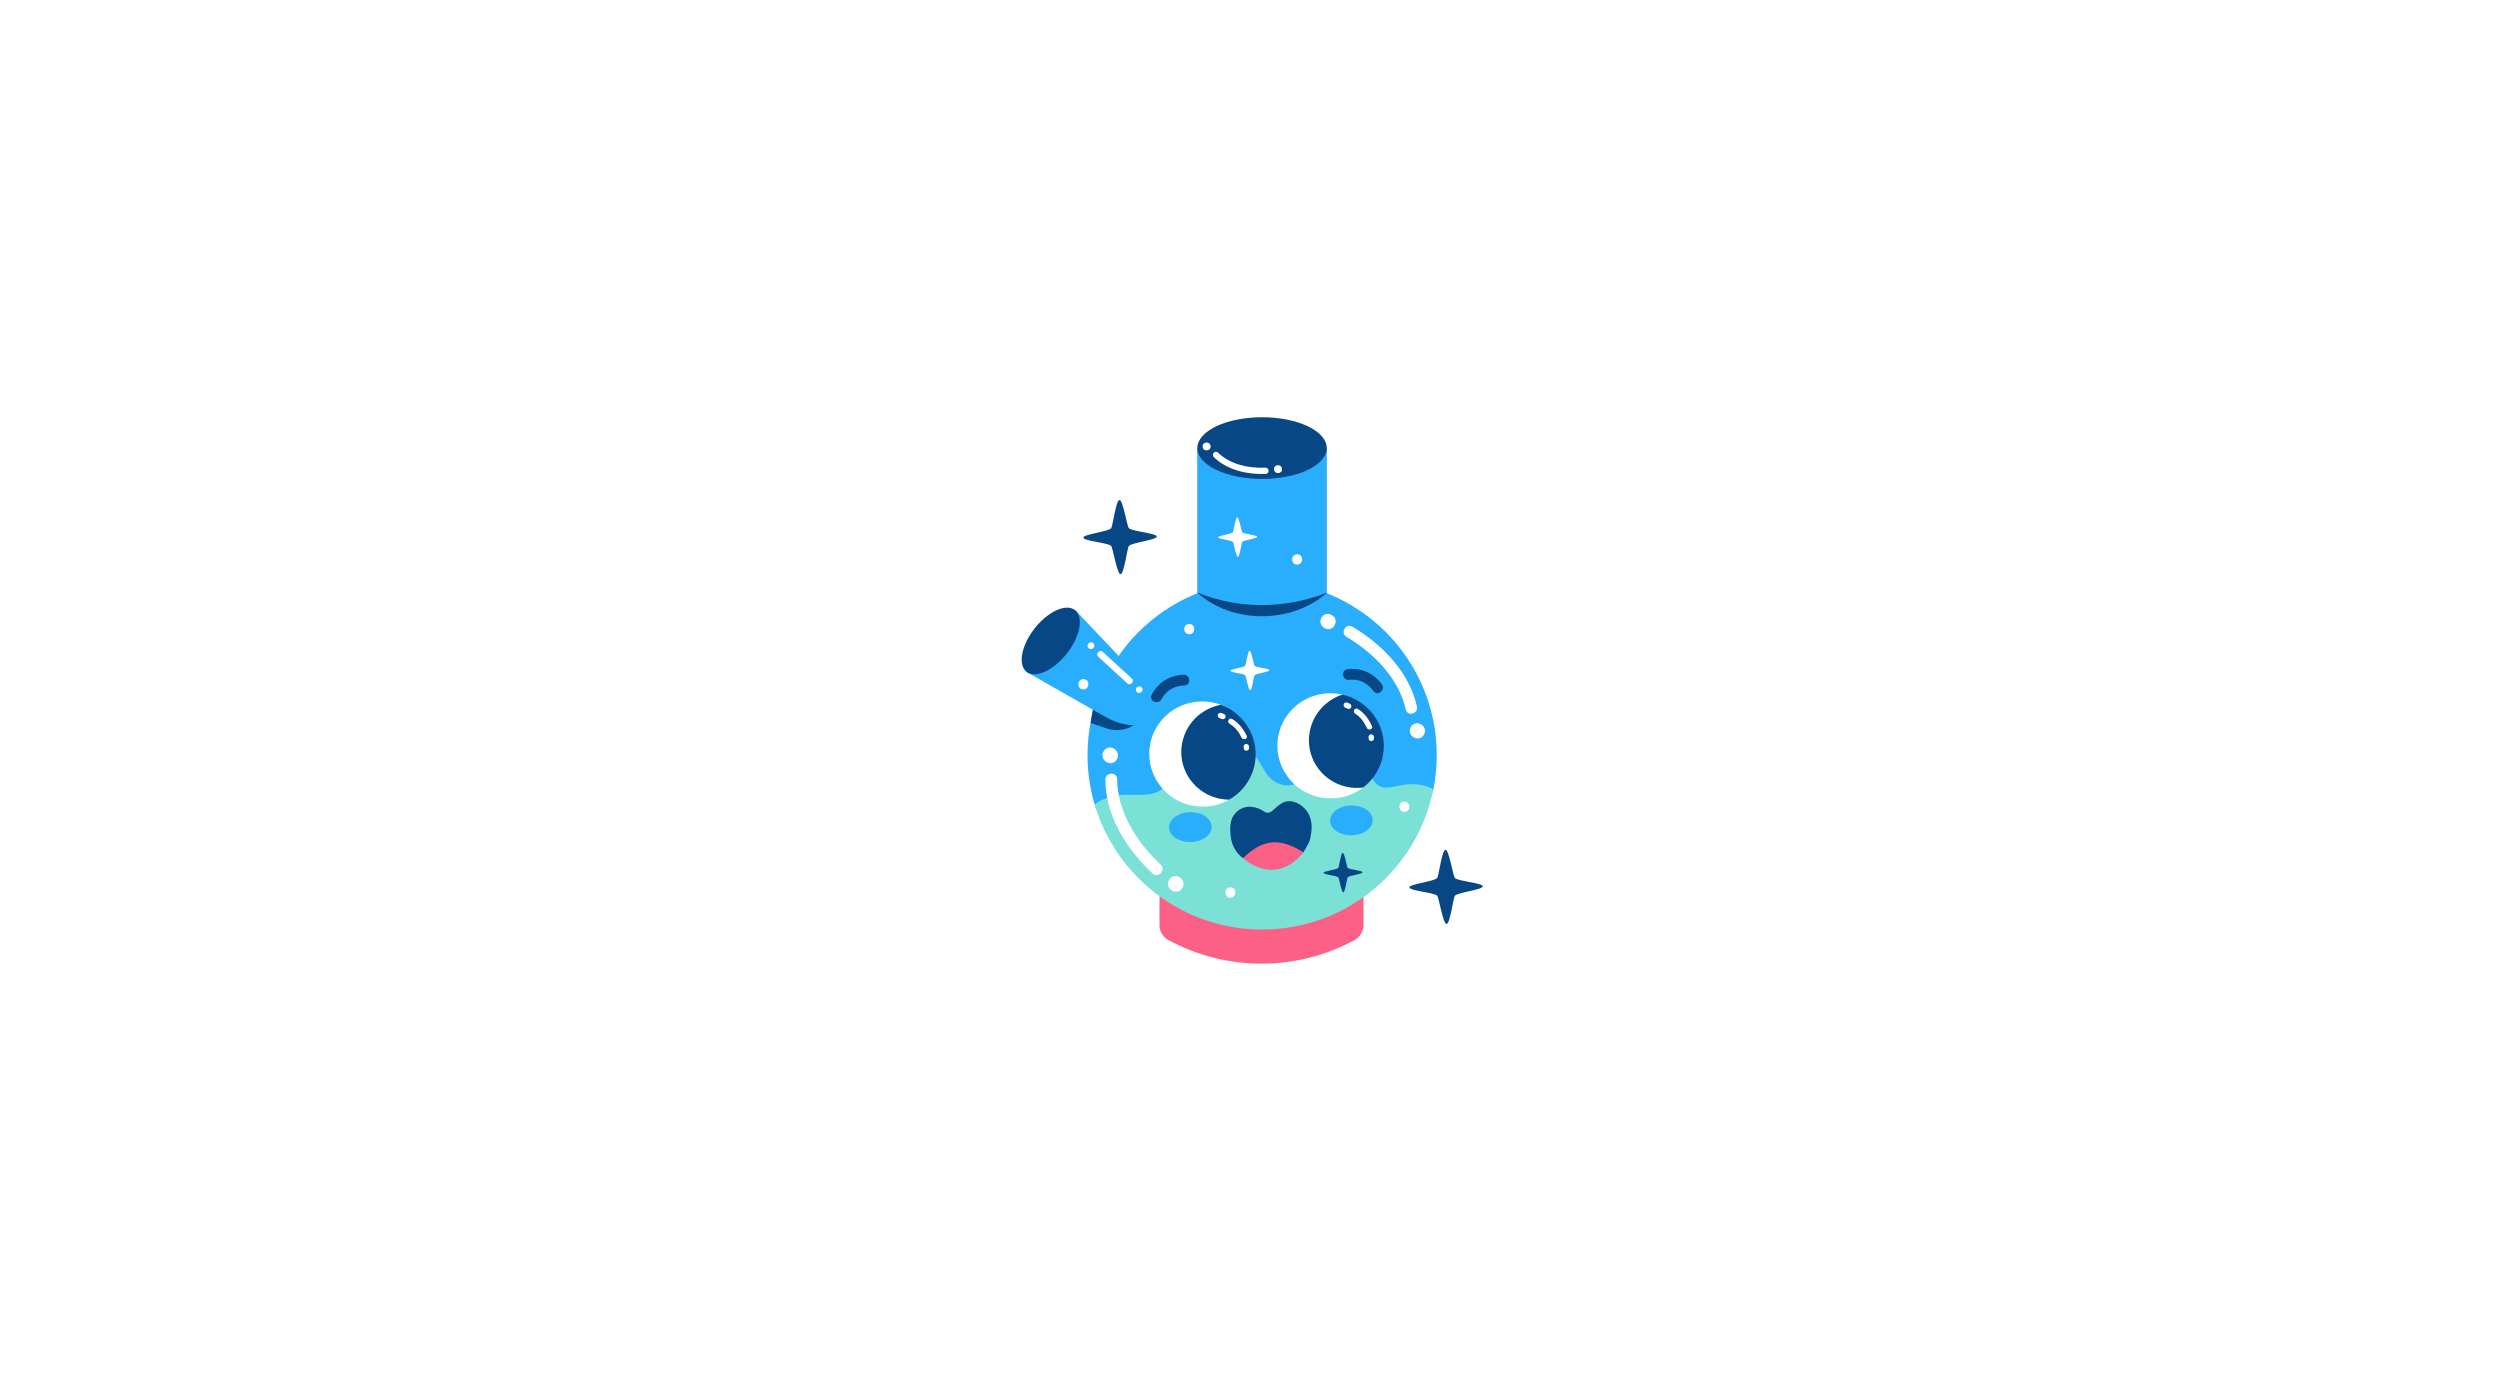
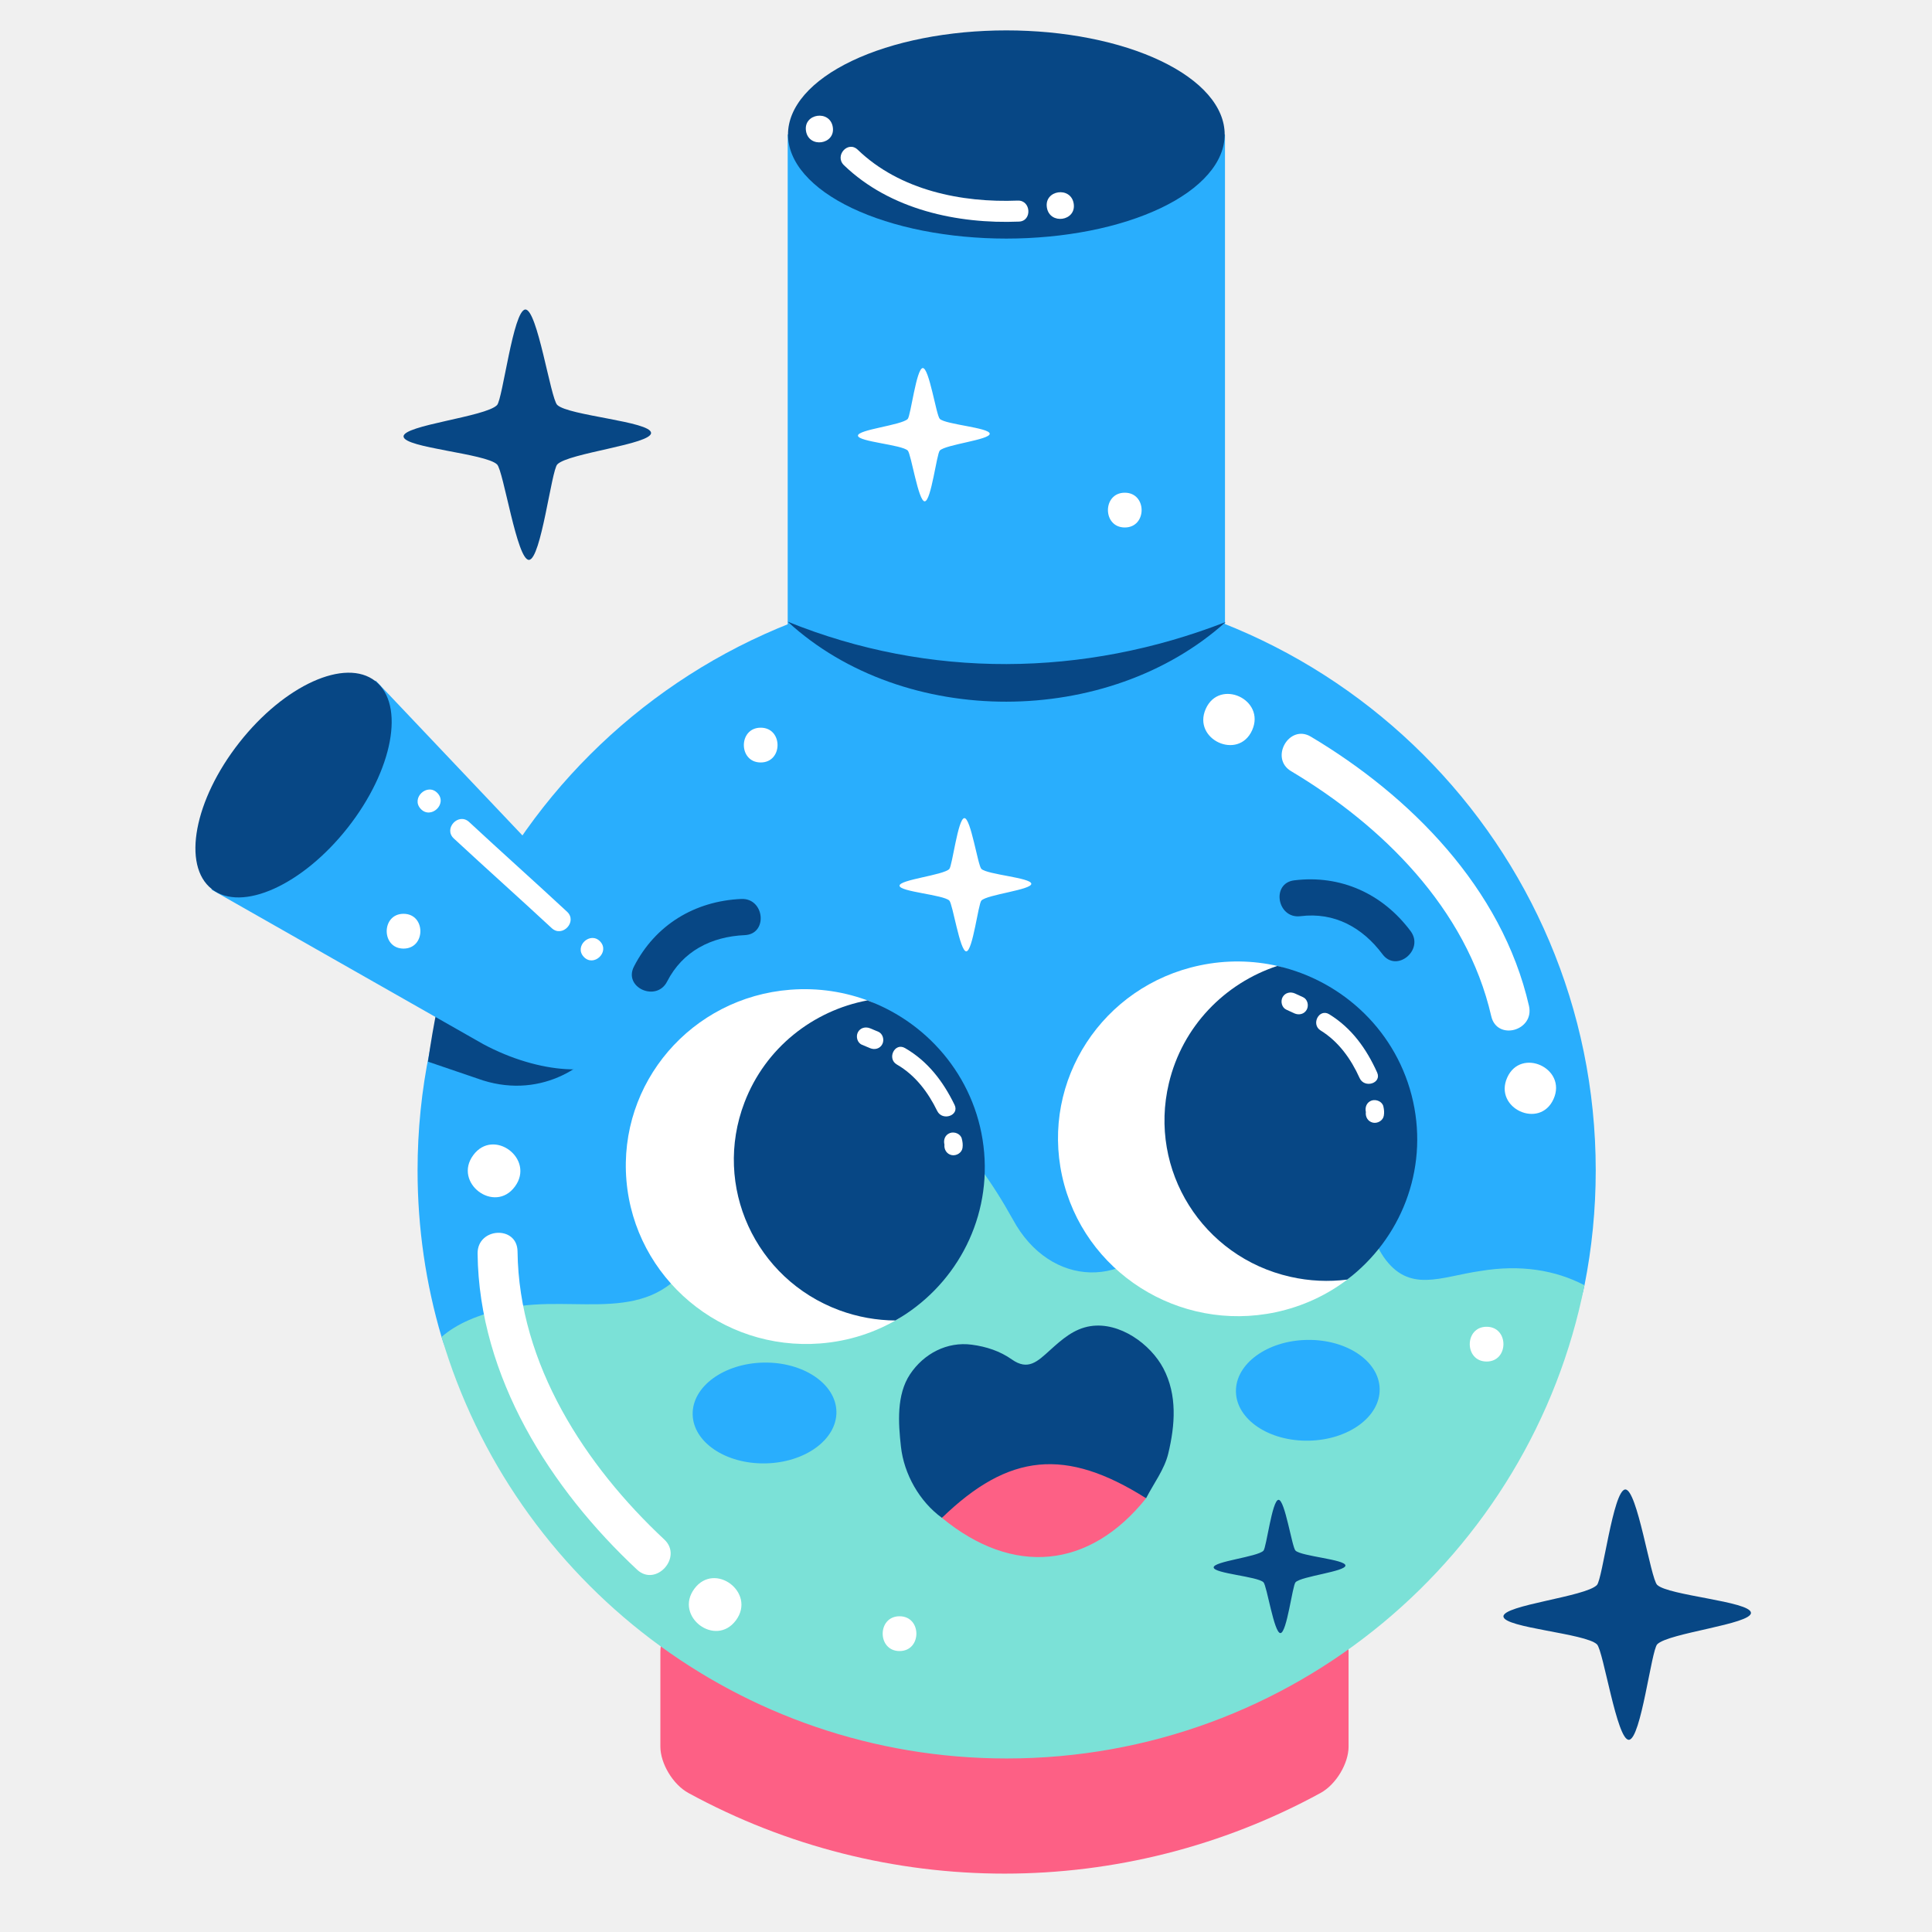
- <svg xmlns="http://www.w3.org/2000/svg" width="1440" zoomAndPan="magnify" viewBox="0 0 1080 600" height="800" preserveAspectRatio="xMidYMid meet" version="1.0">
+ <svg xmlns="http://www.w3.org/2000/svg" width="400" zoomAndPan="magnify" viewBox="0 0 300 300" height="400" preserveAspectRatio="xMidYMid meet" version="1.0">
  <defs>
-     <clipPath id="86e048d244">
-       <path d="M 608 367 L 640.648 367 L 640.648 400 L 608 400 Z M 608 367 " clip-rule="nonzero" />
+     <clipPath id="8481296b50">
+       <path d="M 122 4.422 L 191 4.422 L 191 38 L 122 38 Z M 122 4.422 " clip-rule="nonzero" />
    </clipPath>
  </defs>
-   <rect x="-108" width="1296" fill="#ffffff" y="-60" height="720" fill-opacity="1" />
-   <rect x="-108" width="1296" fill="#ffffff" y="-60" height="720" fill-opacity="1" />
-   <path fill="#074785" d="M 487.699 228.207 C 486.852 227.391 485.148 215.902 483.605 215.992 C 482.059 216.086 480.711 227.48 479.988 228.23 C 478.539 229.738 467.93 230.801 468.016 232.262 C 468.102 233.719 478.52 234.406 479.992 235.828 C 480.812 236.625 482.543 248.141 484.086 248.051 C 485.633 247.961 486.953 236.602 487.703 235.824 C 489.105 234.371 499.797 233.246 499.711 231.781 C 499.621 230.316 489.113 229.582 487.699 228.207 Z M 487.699 228.207 " fill-opacity="1" fill-rule="nonzero" />
-   <g clip-path="url(#86e048d244)">
-     <path fill="#074785" d="M 628.539 379.32 C 627.691 378.496 625.988 367.012 624.445 367.102 C 622.898 367.195 621.551 378.59 620.824 379.34 C 619.379 380.844 608.77 381.91 608.855 383.371 C 608.941 384.828 619.359 385.516 620.832 386.938 C 621.652 387.73 623.379 399.25 624.926 399.16 C 626.473 399.07 627.793 387.711 628.543 386.93 C 629.945 385.48 640.633 384.355 640.547 382.891 C 640.461 381.426 629.953 380.691 628.539 379.32 Z M 628.539 379.32 " fill-opacity="1" fill-rule="nonzero" />
+   <path fill="#074785" d="M 86.527 62.875 C 85.5 61.887 83.438 47.953 81.566 48.062 C 79.688 48.18 78.055 61.992 77.18 62.902 C 75.422 64.73 62.555 66.02 62.664 67.789 C 62.766 69.555 75.398 70.391 77.184 72.117 C 78.18 73.078 80.273 87.047 82.148 86.938 C 84.023 86.824 85.625 73.051 86.539 72.109 C 88.238 70.348 101.199 68.984 101.098 67.211 C 100.988 65.434 88.246 64.543 86.527 62.875 Z M 86.527 62.875 " fill-opacity="1" fill-rule="nonzero" />
+   <path fill="#074785" d="M 257.324 246.098 C 256.297 245.102 254.23 231.176 252.363 231.285 C 250.484 231.398 248.848 245.211 247.969 246.121 C 246.215 247.949 233.348 249.238 233.453 251.012 C 233.559 252.777 246.195 253.613 247.977 255.336 C 248.973 256.297 251.066 270.266 252.941 270.156 C 254.816 270.047 256.418 256.27 257.332 255.328 C 259.031 253.566 271.992 252.203 271.887 250.43 C 271.781 248.652 259.039 247.762 257.324 246.098 Z M 257.324 246.098 " fill-opacity="1" fill-rule="nonzero" />
+   <path fill="#fd6085" d="M 209.406 271.223 C 209.406 273.801 207.484 277.086 205.051 278.414 C 174.484 295.109 137.465 295.109 106.898 278.414 C 104.465 277.086 102.543 273.801 102.543 271.223 C 102.543 266.293 102.543 261.363 102.543 256.434 C 102.547 253.855 104.469 252.957 106.898 254.281 C 137.465 270.984 174.484 270.984 205.051 254.281 C 207.484 252.957 209.406 253.855 209.406 256.434 C 209.406 261.359 209.406 266.293 209.406 271.223 Z M 209.406 271.223 " fill-opacity="1" fill-rule="evenodd" />
+   <path fill="#29aefd" d="M 247.785 181.738 C 247.785 187.852 247.184 193.82 246.035 199.598 C 237.719 241.48 79.742 245.445 68.566 207.613 C 66.141 199.41 64.84 190.727 64.84 181.738 C 64.84 131.305 105.797 90.422 156.312 90.422 C 206.832 90.422 247.785 131.305 247.785 181.738 Z M 247.785 181.738 " fill-opacity="1" fill-rule="evenodd" />
+   <path fill="#7be1d7" d="M 156.312 273.055 C 200.719 273.055 237.727 241.465 246.035 199.57 C 241.531 197.219 236.102 196.32 229.875 197.359 C 223.68 198.242 218.812 200.895 214.828 195.148 C 211.285 189.848 213.059 184.547 206.422 180.57 C 202.438 177.477 198.016 177.035 193.145 178.359 C 185.625 180.129 184.738 184.105 181.641 189.848 C 175.445 200.449 163.055 200.008 157.305 189.406 C 150.664 177.477 142.258 167.758 127.211 169.527 C 121.457 170.406 114.379 173.059 111.723 178.801 C 109.066 184.105 111.281 189.848 107.742 195.148 C 101.102 206.195 89.598 200.895 78.977 203.098 C 74.203 204.082 70.852 205.598 68.57 207.594 C 79.738 245.434 114.793 273.055 156.312 273.055 Z M 156.312 273.055 " fill-opacity="1" fill-rule="evenodd" />
+   <path fill="#29aefd" d="M 190.215 20.883 L 190.215 105.371 C 190.215 122.516 176.688 136.543 160.152 136.543 L 152.371 136.543 C 135.84 136.543 122.312 122.516 122.312 105.371 L 122.312 20.883 Z M 190.215 20.883 " fill-opacity="1" fill-rule="evenodd" />
+   <g clip-path="url(#8481296b50)">
+     <path fill="#074785" d="M 190.168 20.883 C 190.168 21.41 190.113 21.938 190.004 22.465 C 189.895 22.992 189.734 23.516 189.516 24.035 C 189.301 24.555 189.031 25.066 188.707 25.574 C 188.387 26.082 188.012 26.578 187.586 27.066 C 187.16 27.555 186.688 28.035 186.164 28.5 C 185.641 28.969 185.07 29.422 184.453 29.863 C 183.836 30.301 183.176 30.727 182.473 31.137 C 181.766 31.543 181.023 31.938 180.238 32.312 C 179.453 32.684 178.629 33.039 177.773 33.375 C 176.914 33.711 176.023 34.027 175.102 34.32 C 174.176 34.613 173.227 34.887 172.246 35.137 C 171.266 35.387 170.266 35.613 169.238 35.816 C 168.211 36.016 167.168 36.195 166.105 36.348 C 165.043 36.504 163.969 36.633 162.879 36.734 C 161.789 36.836 160.691 36.914 159.586 36.969 C 158.48 37.02 157.375 37.047 156.266 37.047 C 155.152 37.047 154.047 37.02 152.941 36.969 C 151.836 36.914 150.738 36.836 149.648 36.734 C 148.559 36.633 147.484 36.504 146.422 36.348 C 145.359 36.195 144.316 36.016 143.289 35.816 C 142.262 35.613 141.262 35.387 140.281 35.137 C 139.301 34.887 138.352 34.613 137.43 34.32 C 136.504 34.027 135.613 33.711 134.754 33.375 C 133.898 33.039 133.074 32.684 132.289 32.312 C 131.504 31.938 130.762 31.543 130.055 31.137 C 129.352 30.727 128.691 30.301 128.074 29.863 C 127.457 29.422 126.887 28.969 126.363 28.5 C 125.84 28.035 125.367 27.555 124.941 27.066 C 124.516 26.578 124.141 26.082 123.82 25.574 C 123.496 25.066 123.227 24.555 123.012 24.035 C 122.793 23.516 122.633 22.992 122.523 22.465 C 122.414 21.938 122.359 21.41 122.359 20.883 C 122.359 20.352 122.414 19.824 122.523 19.297 C 122.633 18.77 122.793 18.246 123.012 17.727 C 123.227 17.211 123.496 16.695 123.82 16.191 C 124.141 15.684 124.516 15.184 124.941 14.695 C 125.367 14.207 125.84 13.73 126.363 13.262 C 126.887 12.797 127.457 12.34 128.074 11.902 C 128.691 11.461 129.352 11.035 130.055 10.629 C 130.762 10.219 131.504 9.828 132.289 9.453 C 133.074 9.078 133.898 8.723 134.754 8.387 C 135.613 8.051 136.504 7.734 137.43 7.441 C 138.352 7.148 139.301 6.875 140.281 6.625 C 141.262 6.379 142.262 6.152 143.289 5.949 C 144.316 5.746 145.359 5.566 146.422 5.414 C 147.484 5.262 148.559 5.133 149.648 5.027 C 150.738 4.926 151.836 4.848 152.941 4.797 C 154.047 4.742 155.152 4.719 156.266 4.719 C 157.375 4.719 158.48 4.742 159.586 4.797 C 160.691 4.848 161.789 4.926 162.879 5.027 C 163.969 5.133 165.043 5.262 166.105 5.414 C 167.168 5.566 168.211 5.746 169.238 5.949 C 170.266 6.152 171.266 6.379 172.246 6.625 C 173.227 6.875 174.176 7.148 175.102 7.441 C 176.023 7.734 176.914 8.051 177.773 8.387 C 178.629 8.723 179.453 9.078 180.238 9.453 C 181.023 9.828 181.766 10.219 182.473 10.629 C 183.176 11.035 183.836 11.461 184.453 11.902 C 185.07 12.34 185.641 12.797 186.164 13.262 C 186.688 13.73 187.16 14.207 187.586 14.695 C 188.012 15.184 188.387 15.684 188.707 16.191 C 189.031 16.695 189.301 17.211 189.516 17.727 C 189.734 18.246 189.895 18.77 190.004 19.297 C 190.113 19.824 190.168 20.352 190.168 20.883 Z M 190.168 20.883 " fill-opacity="1" fill-rule="nonzero" />
  </g>
-   <path fill="#fd6085" d="M 589.023 400.039 C 589.023 402.168 587.438 404.879 585.434 405.973 C 560.23 419.742 529.699 419.742 504.496 405.973 C 502.488 404.879 500.906 402.168 500.906 400.039 C 500.906 395.977 500.906 391.91 500.906 387.844 C 500.906 385.719 502.488 384.977 504.496 386.07 C 529.699 399.844 560.23 399.844 585.434 386.07 C 587.438 384.977 589.023 385.719 589.023 387.844 C 589.023 391.906 589.023 395.977 589.023 400.039 Z M 589.023 400.039 " fill-opacity="1" fill-rule="evenodd" />
-   <path fill="#29aefd" d="M 620.672 326.238 C 620.672 331.281 620.176 336.207 619.23 340.969 C 612.371 375.512 482.102 378.781 472.887 347.582 C 470.887 340.816 469.812 333.652 469.812 326.238 C 469.812 284.645 503.586 250.926 545.242 250.926 C 586.902 250.926 620.672 284.645 620.672 326.238 Z M 620.672 326.238 " fill-opacity="1" fill-rule="evenodd" />
-   <path fill="#7be1d7" d="M 545.242 401.555 C 581.859 401.555 612.379 375.496 619.23 340.945 C 615.516 339.008 611.039 338.266 605.902 339.121 C 600.793 339.848 596.781 342.039 593.496 337.297 C 590.574 332.926 592.039 328.555 586.562 325.273 C 583.277 322.723 579.629 322.359 575.613 323.453 C 569.414 324.91 568.684 328.191 566.129 332.926 C 561.02 341.672 550.801 341.309 546.059 332.562 C 540.586 322.723 533.652 314.711 521.246 316.168 C 516.5 316.895 510.664 319.082 508.473 323.816 C 506.285 328.191 508.109 332.926 505.191 337.297 C 499.715 346.41 490.23 342.039 481.473 343.855 C 477.535 344.668 474.77 345.918 472.887 347.562 C 482.098 378.77 511.004 401.555 545.242 401.555 Z M 545.242 401.555 " fill-opacity="1" fill-rule="evenodd" />
-   <path fill="#29aefd" d="M 573.199 193.574 L 573.199 263.254 C 573.199 277.395 562.043 288.965 548.41 288.965 L 541.992 288.965 C 528.359 288.965 517.203 277.395 517.203 263.254 L 517.203 193.574 Z M 573.199 193.574 " fill-opacity="1" fill-rule="evenodd" />
-   <path fill="#074785" d="M 573.16 193.574 C 573.16 194.008 573.113 194.445 573.027 194.879 C 572.938 195.312 572.801 195.746 572.621 196.172 C 572.445 196.602 572.223 197.023 571.957 197.441 C 571.691 197.859 571.383 198.27 571.031 198.676 C 570.68 199.078 570.289 199.473 569.859 199.855 C 569.426 200.242 568.957 200.617 568.449 200.98 C 567.941 201.344 567.395 201.691 566.812 202.031 C 566.234 202.367 565.617 202.691 564.973 203 C 564.324 203.309 563.645 203.602 562.938 203.879 C 562.23 204.156 561.496 204.414 560.734 204.656 C 559.973 204.898 559.188 205.125 558.383 205.328 C 557.574 205.535 556.746 205.723 555.902 205.891 C 555.055 206.055 554.195 206.203 553.316 206.328 C 552.441 206.457 551.555 206.562 550.656 206.648 C 549.758 206.734 548.855 206.797 547.941 206.84 C 547.031 206.883 546.117 206.902 545.203 206.902 C 544.285 206.902 543.375 206.883 542.461 206.84 C 541.551 206.797 540.645 206.734 539.75 206.648 C 538.852 206.562 537.965 206.457 537.086 206.328 C 536.211 206.203 535.348 206.055 534.504 205.891 C 533.656 205.723 532.832 205.535 532.023 205.328 C 531.215 205.125 530.43 204.898 529.672 204.656 C 528.91 204.414 528.176 204.156 527.465 203.879 C 526.758 203.602 526.082 203.309 525.434 203 C 524.785 202.691 524.172 202.367 523.59 202.031 C 523.012 201.691 522.465 201.344 521.957 200.98 C 521.449 200.617 520.977 200.242 520.547 199.855 C 520.113 199.473 519.723 199.078 519.371 198.676 C 519.023 198.27 518.715 197.859 518.449 197.441 C 518.184 197.023 517.961 196.602 517.781 196.172 C 517.602 195.746 517.469 195.312 517.379 194.879 C 517.289 194.445 517.246 194.008 517.246 193.574 C 517.246 193.137 517.289 192.699 517.379 192.266 C 517.469 191.832 517.602 191.402 517.781 190.973 C 517.961 190.543 518.184 190.121 518.449 189.703 C 518.715 189.285 519.023 188.875 519.371 188.473 C 519.723 188.066 520.113 187.676 520.547 187.289 C 520.977 186.902 521.449 186.531 521.957 186.168 C 522.465 185.805 523.012 185.453 523.59 185.117 C 524.172 184.777 524.785 184.457 525.434 184.148 C 526.082 183.84 526.758 183.547 527.465 183.27 C 528.176 182.992 528.91 182.73 529.672 182.488 C 530.43 182.246 531.215 182.023 532.023 181.816 C 532.832 181.609 533.656 181.426 534.504 181.258 C 535.348 181.09 536.211 180.941 537.086 180.816 C 537.965 180.688 538.852 180.582 539.75 180.5 C 540.645 180.414 541.551 180.348 542.461 180.305 C 543.375 180.262 544.285 180.242 545.203 180.242 C 546.117 180.242 547.031 180.262 547.941 180.305 C 548.855 180.348 549.758 180.414 550.656 180.5 C 551.555 180.582 552.441 180.688 553.316 180.816 C 554.195 180.941 555.055 181.09 555.902 181.258 C 556.746 181.426 557.574 181.609 558.383 181.816 C 559.188 182.023 559.973 182.246 560.734 182.488 C 561.496 182.73 562.23 182.992 562.938 183.27 C 563.645 183.547 564.324 183.84 564.973 184.148 C 565.617 184.457 566.234 184.777 566.812 185.117 C 567.395 185.453 567.941 185.805 568.449 186.168 C 568.957 186.531 569.426 186.902 569.859 187.289 C 570.289 187.676 570.68 188.066 571.031 188.473 C 571.383 188.875 571.691 189.285 571.957 189.703 C 572.223 190.121 572.445 190.543 572.621 190.973 C 572.801 191.402 572.938 191.832 573.027 192.266 C 573.113 192.699 573.16 193.137 573.16 193.574 Z M 573.16 193.574 " fill-opacity="1" fill-rule="nonzero" />
-   <path fill="#074785" d="M 488.402 294.93 C 485.141 292.586 481.883 290.242 478.625 287.898 C 474.594 295.32 472.574 302.352 471.145 312.312 C 473.488 313.113 475.836 313.914 478.176 314.711 C 485.961 317.152 492.168 312.531 494.082 308.832 C 494.395 308.223 494.328 309.594 494.641 308.984 C 496.555 305.281 494.902 299.848 488.402 294.93 Z M 488.402 294.93 " fill-opacity="1" fill-rule="evenodd" />
-   <path fill="#074785" d="M 517.203 255.969 C 535.359 263.316 555.117 263.078 573.281 256.016 C 558.258 269.535 532.168 269.703 517.203 255.969 Z M 517.203 255.969 " fill-opacity="1" fill-rule="nonzero" />
-   <path fill="#29aefd" d="M 464.449 263.508 C 473.625 273.191 482.797 282.871 491.973 292.555 C 497.434 298.602 499.797 306.234 497.223 309.508 C 496.797 310.047 496.375 310.586 495.953 311.125 C 493.375 314.398 485.395 313.922 478.211 310.062 C 466.609 303.465 455.012 296.871 443.414 290.273 Z M 464.449 263.508 " fill-opacity="1" fill-rule="evenodd" />
-   <path fill="#074785" d="M 464.398 263.574 C 468.238 266.582 466.66 274.98 460.879 282.336 C 455.098 289.691 447.301 293.219 443.465 290.211 C 439.629 287.203 441.203 278.805 446.984 271.449 C 452.766 264.09 460.562 260.57 464.398 263.574 Z M 464.398 263.574 " fill-opacity="1" fill-rule="evenodd" />
-   <path fill="#074785" d="M 536.953 370.738 C 534.066 368.637 532.09 365.109 531.707 361.617 C 531.371 358.621 531.121 354.977 532.875 352.344 C 534.637 349.707 537.621 348.129 540.793 348.562 C 542.641 348.809 544.383 349.375 545.906 350.453 C 547.992 351.922 549.188 350.711 550.805 349.254 C 552.332 347.871 553.867 346.512 555.984 346.184 C 559.723 345.609 563.676 348.492 565.305 351.59 C 567.109 355.023 566.812 358.863 565.934 362.516 C 565.449 364.527 564.07 366.328 563.098 368.227 C 554.023 365.324 545.281 365.902 536.953 370.738 Z M 536.953 370.738 " fill-opacity="1" fill-rule="evenodd" />
-   <path fill="#fd6085" d="M 536.953 370.738 C 545.523 362.43 552.809 361.727 563.098 368.227 C 555.844 377.293 546.055 378.234 536.953 370.738 Z M 536.953 370.738 " fill-opacity="1" fill-rule="evenodd" />
-   <path fill="#ffffff" d="M 531.391 345.234 C 528.445 346.992 525.051 348.113 521.383 348.398 C 508.73 349.387 497.617 340.039 496.559 327.535 C 495.5 315.023 504.891 304.082 517.539 303.102 C 521.137 302.82 524.605 303.375 527.758 304.598 C 535.695 307.68 538.602 340.934 531.391 345.234 Z M 531.391 345.234 " fill-opacity="1" fill-rule="evenodd" />
-   <path fill="#074785" d="M 527.414 304.469 C 520.473 305.773 514.352 310.527 511.668 317.547 C 507.578 328.238 513.02 340.152 523.82 344.152 C 526.184 345.02 528.609 345.445 531 345.461 C 538.438 341.223 543.133 333 542.363 323.961 C 541.594 314.879 535.527 307.473 527.414 304.469 Z M 527.414 304.469 " fill-opacity="1" fill-rule="evenodd" />
-   <path fill="#ffffff" d="M 588.883 340.203 C 586.262 342.199 583.156 343.668 579.699 344.398 C 567.289 347.035 555.043 339.234 552.348 326.969 C 549.645 314.711 557.523 302.629 569.93 299.992 C 573.355 299.266 576.766 299.336 579.965 300.07 C 588.371 302 595.676 335.023 588.883 340.203 Z M 588.883 340.203 " fill-opacity="1" fill-rule="evenodd" />
-   <path fill="#074785" d="M 579.902 300.055 C 573.188 302.266 567.746 307.781 566.012 315.086 C 563.367 326.227 570.324 337.316 581.559 339.863 C 584.016 340.426 586.477 340.52 588.848 340.227 C 595.66 335.047 599.234 326.285 597.285 317.422 C 595.328 308.516 588.332 301.973 579.902 300.055 Z M 579.902 300.055 " fill-opacity="1" fill-rule="evenodd" />
-   <path fill="#074785" d="M 596.969 295.598 C 593.398 290.812 588.02 288.355 582.062 289.094 C 579.074 289.469 579.891 294.051 582.863 293.684 C 587.219 293.137 590.809 295.133 593.371 298.559 C 595.168 300.973 598.754 297.996 596.969 295.598 Z M 596.969 295.598 " fill-opacity="1" fill-rule="evenodd" />
-   <path fill="#074785" d="M 511.27 291.477 C 505.297 291.742 500.242 294.805 497.516 300.145 C 496.145 302.824 500.402 304.719 501.762 302.055 C 503.758 298.152 507.43 296.301 511.707 296.109 C 514.715 295.977 514.258 291.348 511.27 291.477 Z M 511.27 291.477 " fill-opacity="1" fill-rule="evenodd" />
-   <path fill="#29aefd" d="M 523.445 357.125 C 523.512 360.695 519.449 363.66 514.367 363.762 C 509.285 363.863 505.109 361.059 505.035 357.492 C 504.969 353.926 509.027 350.953 514.113 350.855 C 519.195 350.754 523.371 353.566 523.445 357.125 Z M 523.445 357.125 " fill-opacity="1" fill-rule="nonzero" />
-   <path fill="#29aefd" d="M 593.004 354.219 C 593.078 357.785 589.012 360.758 583.934 360.852 C 578.852 360.957 574.676 358.152 574.602 354.586 C 574.531 351.02 578.594 348.051 583.676 347.949 C 588.758 347.848 592.934 350.656 593.004 354.219 Z M 593.004 354.219 " fill-opacity="1" fill-rule="nonzero" />
-   <path fill="#ffffff" d="M 538.574 317.844 C 537.109 314.848 535.156 312.262 532.227 310.574 C 530.91 309.812 529.879 311.926 531.184 312.68 C 533.535 314.035 535.18 316.219 536.352 318.625 C 537.008 319.973 539.234 319.207 538.574 317.844 Z M 538.574 317.844 " fill-opacity="1" fill-rule="nonzero" />
-   <path fill="#ffffff" d="M 528.797 308.48 C 528.449 308.336 528.105 308.188 527.762 308.043 C 527.168 307.801 526.48 307.969 526.184 308.574 C 525.918 309.117 526.125 309.906 526.719 310.148 C 527.062 310.293 527.406 310.445 527.754 310.586 C 528.348 310.832 529.027 310.656 529.332 310.051 C 529.598 309.508 529.387 308.723 528.797 308.48 Z M 528.797 308.48 " fill-opacity="1" fill-rule="nonzero" />
-   <path fill="#ffffff" d="M 539.496 322.168 C 539.34 321.547 538.559 321.25 537.996 321.449 C 537.355 321.68 537.121 322.324 537.277 322.949 C 537.277 322.93 537.281 322.926 537.281 322.906 C 537.195 323.539 537.559 324.156 538.215 324.285 C 538.82 324.398 539.508 323.984 539.594 323.352 C 539.648 322.926 539.602 322.578 539.496 322.168 Z M 539.496 322.168 " fill-opacity="1" fill-rule="nonzero" />
-   <path fill="#ffffff" d="M 537.27 322.938 C 537.27 322.961 537.27 322.98 537.27 323 C 537.273 322.984 537.273 322.965 537.277 322.949 C 537.195 322.621 537.258 322.859 537.27 322.938 Z M 537.27 322.938 " fill-opacity="1" fill-rule="nonzero" />
-   <path fill="#ffffff" d="M 537.27 323 C 537.25 323.172 537.27 323.09 537.27 323 Z M 537.27 323 " fill-opacity="1" fill-rule="nonzero" />
-   <path fill="#ffffff" d="M 592.684 313.699 C 591.312 310.66 589.43 308.02 586.551 306.246 C 585.258 305.445 584.168 307.531 585.445 308.32 C 587.758 309.746 589.34 311.973 590.438 314.414 C 591.055 315.777 593.305 315.082 592.684 313.699 Z M 592.684 313.699 " fill-opacity="1" fill-rule="nonzero" />
-   <path fill="#ffffff" d="M 583.184 304.051 C 582.844 303.898 582.508 303.738 582.164 303.582 C 581.582 303.32 580.891 303.473 580.57 304.066 C 580.289 304.605 580.473 305.398 581.059 305.656 C 581.398 305.812 581.734 305.977 582.082 306.125 C 582.668 306.391 583.355 306.234 583.672 305.641 C 583.957 305.102 583.77 304.312 583.184 304.051 Z M 583.184 304.051 " fill-opacity="1" fill-rule="nonzero" />
-   <path fill="#ffffff" d="M 593.477 318.047 C 593.34 317.422 592.566 317.105 592 317.285 C 591.352 317.496 591.098 318.137 591.238 318.762 C 591.238 318.746 591.242 318.738 591.242 318.723 C 591.141 319.352 591.48 319.977 592.137 320.125 C 592.734 320.258 593.434 319.863 593.539 319.23 C 593.609 318.812 593.57 318.461 593.477 318.047 Z M 593.477 318.047 " fill-opacity="1" fill-rule="nonzero" />
-   <path fill="#ffffff" d="M 591.227 318.754 C 591.23 318.773 591.23 318.797 591.23 318.812 C 591.234 318.797 591.234 318.781 591.238 318.762 C 591.164 318.434 591.223 318.676 591.227 318.754 Z M 591.227 318.754 " fill-opacity="1" fill-rule="nonzero" />
-   <path fill="#ffffff" d="M 591.23 318.812 C 591.203 318.984 591.227 318.902 591.23 318.812 Z M 591.23 318.812 " fill-opacity="1" fill-rule="nonzero" />
-   <path fill="#ffffff" d="M 536.68 229.992 C 536.227 229.555 535.324 223.438 534.5 223.488 C 533.676 223.539 532.961 229.605 532.574 230.004 C 531.801 230.805 526.156 231.371 526.203 232.148 C 526.246 232.926 531.793 233.289 532.578 234.051 C 533.016 234.473 533.934 240.605 534.758 240.555 C 535.578 240.508 536.285 234.461 536.684 234.047 C 537.43 233.273 543.121 232.676 543.074 231.895 C 543.027 231.113 537.434 230.723 536.68 229.992 Z M 536.68 229.992 " fill-opacity="1" fill-rule="nonzero" />
-   <path fill="#ffffff" d="M 542.004 287.629 C 541.555 287.191 540.648 281.074 539.824 281.125 C 539.004 281.176 538.285 287.238 537.898 287.641 C 537.129 288.441 531.48 289.008 531.527 289.785 C 531.574 290.559 537.121 290.93 537.902 291.684 C 538.34 292.109 539.258 298.242 540.082 298.191 C 540.906 298.141 541.609 292.094 542.008 291.68 C 542.754 290.906 548.445 290.309 548.398 289.531 C 548.355 288.75 542.758 288.359 542.004 287.629 Z M 542.004 287.629 " fill-opacity="1" fill-rule="nonzero" />
-   <path fill="#074785" d="M 582.227 374.934 C 581.777 374.496 580.871 368.379 580.051 368.426 C 579.227 368.48 578.508 374.543 578.125 374.941 C 577.352 375.742 571.703 376.312 571.75 377.09 C 571.797 377.867 577.344 378.23 578.129 378.988 C 578.562 379.41 579.484 385.543 580.305 385.496 C 581.129 385.449 581.832 379.398 582.234 378.984 C 582.977 378.211 588.668 377.613 588.625 376.832 C 588.578 376.055 582.98 375.664 582.227 374.934 Z M 582.227 374.934 " fill-opacity="1" fill-rule="nonzero" />
-   <path fill="#ffffff" d="M 570.742 267.121 C 568.98 271.043 574.914 273.789 576.676 269.867 C 578.438 265.945 572.504 263.199 570.742 267.121 Z M 570.742 267.121 " fill-opacity="1" fill-rule="evenodd" />
-   <path fill="#ffffff" d="M 609.336 314.352 C 607.574 318.277 613.512 321.023 615.273 317.098 C 617.035 313.176 611.098 310.434 609.336 314.352 Z M 609.336 314.352 " fill-opacity="1" fill-rule="evenodd" />
-   <path fill="#ffffff" d="M 581.66 275.109 C 593.27 282.031 604.129 292.684 607.293 306.488 C 608.023 309.691 612.855 308.359 612.125 305.164 C 608.668 290.074 596.898 278.266 584.184 270.688 C 581.414 269.035 578.887 273.453 581.66 275.109 Z M 581.66 275.109 " fill-opacity="1" fill-rule="evenodd" />
-   <path fill="#ffffff" d="M 553.824 202.426 C 553.469 200.176 550.035 200.672 550.395 202.922 C 550.75 205.176 554.184 204.68 553.824 202.426 Z M 553.824 202.426 " fill-opacity="1" fill-rule="evenodd" />
-   <path fill="#ffffff" d="M 522.98 192.625 C 522.625 190.371 519.191 190.871 519.551 193.125 C 519.906 195.375 523.336 194.875 522.98 192.625 Z M 522.98 192.625 " fill-opacity="1" fill-rule="evenodd" />
-   <path fill="#ffffff" d="M 546.66 202.039 C 539.496 202.328 531.582 200.738 526.172 195.527 C 524.918 194.316 523.16 196.305 524.41 197.512 C 530.324 203.211 538.977 205.047 546.82 204.73 C 548.531 204.668 548.371 201.973 546.66 202.039 Z M 546.66 202.039 " fill-opacity="1" fill-rule="evenodd" />
-   <path fill="#ffffff" d="M 510.582 383.852 C 513.195 380.312 507.859 376.285 505.25 379.824 C 502.637 383.363 507.969 387.391 510.582 383.852 Z M 510.582 383.852 " fill-opacity="1" fill-rule="evenodd" />
-   <path fill="#ffffff" d="M 482.277 328.312 C 484.887 324.777 479.555 320.746 476.941 324.285 C 474.332 327.824 479.668 331.852 482.277 328.312 Z M 482.277 328.312 " fill-opacity="1" fill-rule="evenodd" />
-   <path fill="#ffffff" d="M 501.406 373.512 C 491.312 364.082 482.773 351.086 482.613 336.613 C 482.574 333.254 477.461 333.539 477.496 336.887 C 477.672 352.715 486.867 367.055 497.922 377.379 C 500.336 379.629 503.816 375.758 501.406 373.512 Z M 501.406 373.512 " fill-opacity="1" fill-rule="evenodd" />
-   <path fill="#ffffff" d="M 472.371 277.93 C 471.074 276.543 468.918 278.551 470.215 279.941 C 471.512 281.324 473.668 279.32 472.371 277.93 Z M 472.371 277.93 " fill-opacity="1" fill-rule="evenodd" />
-   <path fill="#ffffff" d="M 488.957 293.113 C 484.801 289.254 480.566 285.484 476.414 281.621 C 475.055 280.359 473.094 282.465 474.453 283.727 C 478.605 287.586 482.84 291.359 486.992 295.215 C 488.352 296.48 490.312 294.379 488.957 293.113 Z M 488.957 293.113 " fill-opacity="1" fill-rule="evenodd" />
-   <path fill="#ffffff" d="M 493.199 296.93 C 491.93 295.574 489.824 297.535 491.09 298.891 C 492.359 300.246 494.461 298.285 493.199 296.93 Z M 493.199 296.93 " fill-opacity="1" fill-rule="evenodd" />
-   <path fill="#ffffff" d="M 560.367 239.453 C 557.492 239.453 557.492 243.902 560.367 243.902 C 563.242 243.902 563.242 239.453 560.367 239.453 Z M 560.367 239.453 " fill-opacity="1" fill-rule="nonzero" />
-   <path fill="#ffffff" d="M 513.75 269.543 C 510.875 269.543 510.875 273.996 513.75 273.996 C 516.625 273.996 516.625 269.543 513.75 269.543 Z M 513.75 269.543 " fill-opacity="1" fill-rule="nonzero" />
-   <path fill="#ffffff" d="M 531.527 383.34 C 528.652 383.34 528.652 387.797 531.527 387.797 C 534.402 387.797 534.402 383.34 531.527 383.34 Z M 531.527 383.34 " fill-opacity="1" fill-rule="nonzero" />
-   <path fill="#ffffff" d="M 606.699 346.262 C 603.824 346.262 603.824 350.719 606.699 350.719 C 609.574 350.719 609.574 346.262 606.699 346.262 Z M 606.699 346.262 " fill-opacity="1" fill-rule="nonzero" />
-   <path fill="#ffffff" d="M 468.016 293.379 C 465.141 293.379 465.141 297.832 468.016 297.832 C 470.891 297.832 470.891 293.379 468.016 293.379 Z M 468.016 293.379 " fill-opacity="1" fill-rule="nonzero" />
+   <path fill="#074785" d="M 87.383 143.773 C 83.43 140.938 79.477 138.094 75.523 135.25 C 70.637 144.246 68.191 152.773 66.457 164.855 C 69.297 165.82 72.141 166.793 74.984 167.762 C 84.422 170.719 91.949 165.121 94.27 160.633 C 94.648 159.895 94.57 161.555 94.949 160.816 C 97.27 156.328 95.266 149.738 87.383 143.773 Z M 87.383 143.773 " fill-opacity="1" fill-rule="evenodd" />
+   <path fill="#074785" d="M 122.312 96.535 C 144.324 105.445 168.289 105.16 190.316 96.59 C 172.098 112.988 140.457 113.191 122.312 96.535 Z M 122.312 96.535 " fill-opacity="1" fill-rule="nonzero" />
+   <path fill="#29aefd" d="M 58.336 105.68 C 69.461 117.418 80.586 129.156 91.711 140.895 C 98.336 148.23 101.199 157.484 98.078 161.453 C 97.562 162.105 97.051 162.758 96.539 163.414 C 93.414 167.383 83.734 166.805 75.023 162.125 C 60.957 154.125 46.891 146.129 32.828 138.133 Z M 58.336 105.68 " fill-opacity="1" fill-rule="evenodd" />
+   <path fill="#074785" d="M 58.277 105.758 C 62.93 109.402 61.02 119.59 54.008 128.508 C 46.996 137.426 37.539 141.699 32.887 138.051 C 28.234 134.406 30.145 124.227 37.156 115.309 C 44.168 106.383 53.625 102.113 58.277 105.758 Z M 58.277 105.758 " fill-opacity="1" fill-rule="evenodd" />
+   <path fill="#074785" d="M 146.262 235.691 C 142.758 233.148 140.363 228.867 139.898 224.637 C 139.492 221 139.184 216.578 141.316 213.387 C 143.449 210.191 147.066 208.281 150.918 208.805 C 153.16 209.105 155.273 209.793 157.117 211.094 C 159.645 212.879 161.098 211.414 163.055 209.645 C 164.91 207.969 166.773 206.316 169.336 205.922 C 173.871 205.227 178.668 208.723 180.645 212.477 C 182.832 216.637 182.469 221.293 181.402 225.727 C 180.816 228.164 179.145 230.348 177.965 232.648 C 166.961 229.129 156.359 229.828 146.262 235.691 Z M 146.262 235.691 " fill-opacity="1" fill-rule="evenodd" />
+   <path fill="#fd6085" d="M 146.262 235.691 C 156.656 225.617 165.484 224.766 177.965 232.648 C 169.168 243.641 157.297 244.781 146.262 235.691 Z M 146.262 235.691 " fill-opacity="1" fill-rule="evenodd" />
+   <path fill="#ffffff" d="M 139.516 204.77 C 135.945 206.898 131.828 208.262 127.379 208.609 C 112.035 209.805 98.559 198.473 97.273 183.309 C 95.988 168.137 107.379 154.875 122.719 153.684 C 127.078 153.344 131.289 154.016 135.109 155.5 C 144.734 159.234 148.258 199.559 139.516 204.77 Z M 139.516 204.77 " fill-opacity="1" fill-rule="evenodd" />
+   <path fill="#074785" d="M 134.691 155.34 C 126.273 156.926 118.848 162.688 115.598 171.199 C 110.641 184.164 117.238 198.605 130.336 203.457 C 133.199 204.512 136.145 205.027 139.039 205.043 C 148.059 199.906 153.75 189.934 152.82 178.977 C 151.887 167.965 144.527 158.984 134.691 155.34 Z M 134.691 155.34 " fill-opacity="1" fill-rule="evenodd" />
+   <path fill="#ffffff" d="M 209.234 198.668 C 206.055 201.09 202.289 202.867 198.098 203.758 C 183.051 206.953 168.195 197.492 164.926 182.621 C 161.652 167.758 171.203 153.113 186.254 149.918 C 190.402 149.035 194.539 149.117 198.422 150.008 C 208.613 152.348 217.473 192.391 209.234 198.668 Z M 209.234 198.668 " fill-opacity="1" fill-rule="evenodd" />
+   <path fill="#074785" d="M 198.344 149.992 C 190.203 152.672 183.602 159.355 181.5 168.219 C 178.289 181.723 186.73 195.172 200.352 198.258 C 203.332 198.938 206.316 199.055 209.191 198.695 C 217.457 192.418 221.789 181.793 219.426 171.047 C 217.047 160.25 208.566 152.316 198.344 149.992 Z M 198.344 149.992 " fill-opacity="1" fill-rule="evenodd" />
+   <path fill="#074785" d="M 219.039 144.586 C 214.707 138.781 208.188 135.805 200.961 136.699 C 197.34 137.152 198.328 142.711 201.934 142.266 C 207.215 141.602 211.57 144.023 214.676 148.176 C 216.859 151.102 221.207 147.492 219.039 144.586 Z M 219.039 144.586 " fill-opacity="1" fill-rule="evenodd" />
+   <path fill="#074785" d="M 115.113 139.59 C 107.871 139.91 101.742 143.625 98.434 150.098 C 96.773 153.348 101.934 155.648 103.586 152.418 C 106.008 147.684 110.457 145.438 115.645 145.207 C 119.293 145.047 118.738 139.434 115.113 139.59 Z M 115.113 139.59 " fill-opacity="1" fill-rule="evenodd" />
+   <path fill="#29aefd" d="M 129.879 219.188 C 129.961 223.516 125.031 227.113 118.871 227.234 C 112.707 227.359 107.641 223.957 107.555 219.633 C 107.473 215.305 112.395 211.707 118.562 211.582 C 124.723 211.465 129.789 214.871 129.879 219.188 Z M 129.879 219.188 " fill-opacity="1" fill-rule="nonzero" />
+   <path fill="#29aefd" d="M 214.234 215.664 C 214.32 219.988 209.395 223.59 203.234 223.707 C 197.066 223.832 192.004 220.43 191.914 216.109 C 191.828 211.785 196.754 208.184 202.918 208.062 C 209.082 207.938 214.148 211.344 214.234 215.664 Z M 214.234 215.664 " fill-opacity="1" fill-rule="nonzero" />
+   <path fill="#ffffff" d="M 148.223 171.562 C 146.453 167.926 144.078 164.789 140.527 162.742 C 138.934 161.82 137.684 164.383 139.262 165.297 C 142.113 166.941 144.109 169.59 145.531 172.508 C 146.328 174.137 149.027 173.215 148.223 171.562 Z M 148.223 171.562 " fill-opacity="1" fill-rule="nonzero" />
+   <path fill="#ffffff" d="M 136.371 160.203 C 135.949 160.031 135.531 159.848 135.113 159.676 C 134.395 159.383 133.562 159.586 133.199 160.32 C 132.875 160.98 133.125 161.934 133.848 162.23 C 134.266 162.402 134.684 162.59 135.102 162.758 C 135.824 163.059 136.652 162.848 137.016 162.113 C 137.344 161.449 137.086 160.5 136.371 160.203 Z M 136.371 160.203 " fill-opacity="1" fill-rule="nonzero" />
+   <path fill="#ffffff" d="M 149.344 176.805 C 149.152 176.051 148.207 175.691 147.527 175.93 C 146.746 176.211 146.461 176.992 146.656 177.746 C 146.656 177.727 146.656 177.719 146.656 177.699 C 146.555 178.465 146.996 179.215 147.789 179.367 C 148.523 179.504 149.359 179.004 149.461 178.234 C 149.531 177.723 149.473 177.301 149.344 176.805 Z M 149.344 176.805 " fill-opacity="1" fill-rule="nonzero" />
+   <path fill="#ffffff" d="M 146.645 177.738 C 146.645 177.762 146.645 177.789 146.645 177.809 C 146.648 177.793 146.648 177.77 146.652 177.746 C 146.555 177.352 146.629 177.641 146.645 177.738 Z M 146.645 177.738 " fill-opacity="1" fill-rule="nonzero" />
+   <path fill="#ffffff" d="M 146.645 177.809 C 146.621 178.02 146.645 177.922 146.645 177.809 Z M 146.645 177.809 " fill-opacity="1" fill-rule="nonzero" />
+   <path fill="#ffffff" d="M 146.656 177.754 L 146.656 177.746 C 146.648 177.746 146.652 177.746 146.652 177.746 C 146.656 177.754 146.656 177.754 146.656 177.754 Z M 146.656 177.754 " fill-opacity="1" fill-rule="nonzero" />
+   <path fill="#ffffff" d="M 213.84 166.535 C 212.18 162.848 209.898 159.645 206.406 157.496 C 204.84 156.527 203.516 159.055 205.066 160.012 C 207.871 161.742 209.785 164.441 211.121 167.402 C 211.867 169.055 214.598 168.211 213.84 166.535 Z M 213.84 166.535 " fill-opacity="1" fill-rule="nonzero" />
+   <path fill="#ffffff" d="M 202.324 154.836 C 201.914 154.652 201.504 154.453 201.086 154.27 C 200.379 153.949 199.539 154.133 199.152 154.855 C 198.812 155.504 199.035 156.469 199.746 156.781 C 200.16 156.969 200.566 157.172 200.984 157.352 C 201.699 157.672 202.531 157.484 202.918 156.762 C 203.262 156.109 203.035 155.152 202.324 154.836 Z M 202.324 154.836 " fill-opacity="1" fill-rule="nonzero" />
+   <path fill="#ffffff" d="M 214.809 171.805 C 214.641 171.051 213.699 170.664 213.012 170.883 C 212.227 171.137 211.922 171.914 212.09 172.672 C 212.09 172.652 212.094 172.645 212.098 172.625 C 211.969 173.387 212.387 174.145 213.18 174.324 C 213.902 174.484 214.754 174.008 214.879 173.242 C 214.965 172.734 214.922 172.305 214.809 171.805 Z M 214.809 171.805 " fill-opacity="1" fill-rule="nonzero" />
+   <path fill="#ffffff" d="M 212.078 172.664 C 212.082 172.688 212.082 172.711 212.078 172.734 C 212.086 172.715 212.086 172.695 212.09 172.672 C 212 172.273 212.07 172.57 212.078 172.664 Z M 212.078 172.664 " fill-opacity="1" fill-rule="nonzero" />
+   <path fill="#ffffff" d="M 212.078 172.734 C 212.047 172.941 212.074 172.844 212.078 172.734 Z M 212.078 172.734 " fill-opacity="1" fill-rule="nonzero" />
+   <path fill="#ffffff" d="M 145.93 65.043 C 145.383 64.508 144.281 57.094 143.285 57.152 C 142.285 57.215 141.418 64.57 140.949 65.055 C 140.012 66.027 133.164 66.711 133.223 67.652 C 133.277 68.598 140.004 69.039 140.953 69.961 C 141.484 70.473 142.598 77.906 143.598 77.848 C 144.594 77.789 145.449 70.457 145.934 69.957 C 146.84 69.02 153.738 68.293 153.684 67.344 C 153.629 66.398 146.844 65.926 145.93 65.043 Z M 145.93 65.043 " fill-opacity="1" fill-rule="nonzero" />
+   <path fill="#ffffff" d="M 152.387 134.922 C 151.84 134.391 150.738 126.977 149.742 127.039 C 148.746 127.098 147.875 134.449 147.406 134.938 C 146.473 135.91 139.621 136.594 139.68 137.539 C 139.734 138.477 146.461 138.926 147.41 139.84 C 147.941 140.355 149.055 147.789 150.051 147.727 C 151.051 147.672 151.906 140.34 152.391 139.836 C 153.293 138.898 160.195 138.176 160.141 137.227 C 160.086 136.281 153.301 135.809 152.387 134.922 Z M 152.387 134.922 " fill-opacity="1" fill-rule="nonzero" />
+   <path fill="#074785" d="M 201.164 240.777 C 200.617 240.25 199.52 232.832 198.523 232.891 C 197.523 232.953 196.652 240.305 196.188 240.793 C 195.25 241.762 188.402 242.453 188.457 243.395 C 188.516 244.336 195.242 244.777 196.191 245.695 C 196.719 246.207 197.836 253.645 198.832 253.586 C 199.832 253.531 200.688 246.195 201.172 245.691 C 202.074 244.754 208.977 244.031 208.918 243.082 C 208.863 242.137 202.078 241.668 201.164 240.777 Z M 201.164 240.777 " fill-opacity="1" fill-rule="nonzero" />
+   <path fill="#ffffff" d="M 187.234 110.059 C 185.098 114.812 192.297 118.145 194.43 113.391 C 196.566 108.629 189.371 105.305 187.234 110.059 Z M 187.234 110.059 " fill-opacity="1" fill-rule="evenodd" />
+   <path fill="#ffffff" d="M 234.039 167.324 C 231.902 172.086 239.102 175.414 241.234 170.656 C 243.371 165.898 236.176 162.574 234.039 167.324 Z M 234.039 167.324 " fill-opacity="1" fill-rule="evenodd" />
+   <path fill="#ffffff" d="M 200.473 119.742 C 214.555 128.137 227.723 141.051 231.559 157.789 C 232.449 161.672 238.305 160.062 237.418 156.188 C 233.23 137.887 218.957 123.57 203.539 114.383 C 200.176 112.379 197.113 117.738 200.473 119.742 Z M 200.473 119.742 " fill-opacity="1" fill-rule="evenodd" />
+   <path fill="#ffffff" d="M 166.723 31.617 C 166.289 28.887 162.125 29.492 162.559 32.219 C 162.992 34.949 167.156 34.348 166.723 31.617 Z M 166.723 31.617 " fill-opacity="1" fill-rule="evenodd" />
+   <path fill="#ffffff" d="M 129.316 19.734 C 128.883 17 124.723 17.605 125.156 20.34 C 125.586 23.066 129.746 22.461 129.316 19.734 Z M 129.316 19.734 " fill-opacity="1" fill-rule="evenodd" />
+   <path fill="#ffffff" d="M 158.031 31.148 C 149.344 31.496 139.746 29.57 133.188 23.25 C 131.664 21.785 129.531 24.191 131.051 25.656 C 138.223 32.57 148.715 34.797 158.227 34.41 C 160.301 34.332 160.105 31.066 158.031 31.148 Z M 158.031 31.148 " fill-opacity="1" fill-rule="evenodd" />
+   <path fill="#ffffff" d="M 114.281 251.594 C 117.449 247.305 110.98 242.422 107.812 246.711 C 104.645 251 111.113 255.883 114.281 251.594 Z M 114.281 251.594 " fill-opacity="1" fill-rule="evenodd" />
+   <path fill="#ffffff" d="M 79.953 184.254 C 83.121 179.965 76.652 175.078 73.488 179.371 C 70.32 183.66 76.789 188.543 79.953 184.254 Z M 79.953 184.254 " fill-opacity="1" fill-rule="evenodd" />
+   <path fill="#ffffff" d="M 103.152 239.055 C 90.91 227.621 80.559 211.863 80.363 194.316 C 80.316 190.242 74.113 190.59 74.16 194.652 C 74.371 213.84 85.52 231.227 98.93 243.742 C 101.855 246.473 106.078 241.781 103.152 239.055 Z M 103.152 239.055 " fill-opacity="1" fill-rule="evenodd" />
+   <path fill="#ffffff" d="M 67.945 123.164 C 66.371 121.48 63.754 123.918 65.328 125.602 C 66.898 127.281 69.516 124.848 67.945 123.164 Z M 67.945 123.164 " fill-opacity="1" fill-rule="evenodd" />
+   <path fill="#ffffff" d="M 88.055 141.574 C 83.02 136.895 77.883 132.32 72.848 127.641 C 71.199 126.109 68.816 128.664 70.465 130.195 C 75.504 134.871 80.637 139.445 85.672 144.121 C 87.324 145.656 89.703 143.105 88.055 141.574 Z M 88.055 141.574 " fill-opacity="1" fill-rule="evenodd" />
+   <path fill="#ffffff" d="M 93.199 146.199 C 91.66 144.559 89.105 146.934 90.645 148.578 C 92.18 150.223 94.73 147.844 93.199 146.199 Z M 93.199 146.199 " fill-opacity="1" fill-rule="evenodd" />
+   <path fill="#ffffff" d="M 174.656 76.508 C 171.168 76.508 171.168 81.906 174.656 81.906 C 178.141 81.906 178.141 76.508 174.656 76.508 Z M 174.656 76.508 " fill-opacity="1" fill-rule="nonzero" />
+   <path fill="#ffffff" d="M 118.121 112.996 C 114.633 112.996 114.633 118.395 118.121 118.395 C 121.609 118.395 121.609 112.996 118.121 112.996 Z M 118.121 112.996 " fill-opacity="1" fill-rule="nonzero" />
+   <path fill="#ffffff" d="M 139.68 250.973 C 136.191 250.973 136.191 256.375 139.68 256.375 C 143.168 256.375 143.168 250.973 139.68 250.973 Z M 139.68 250.973 " fill-opacity="1" fill-rule="nonzero" />
+   <path fill="#ffffff" d="M 230.84 206.02 C 227.352 206.02 227.352 211.418 230.84 211.418 C 234.324 211.418 234.324 206.02 230.84 206.02 Z M 230.84 206.02 " fill-opacity="1" fill-rule="nonzero" />
+   <path fill="#ffffff" d="M 62.66 141.895 C 59.176 141.895 59.176 147.297 62.66 147.297 C 66.148 147.297 66.148 141.895 62.66 141.895 Z M 62.66 141.895 " fill-opacity="1" fill-rule="nonzero" />
</svg>
